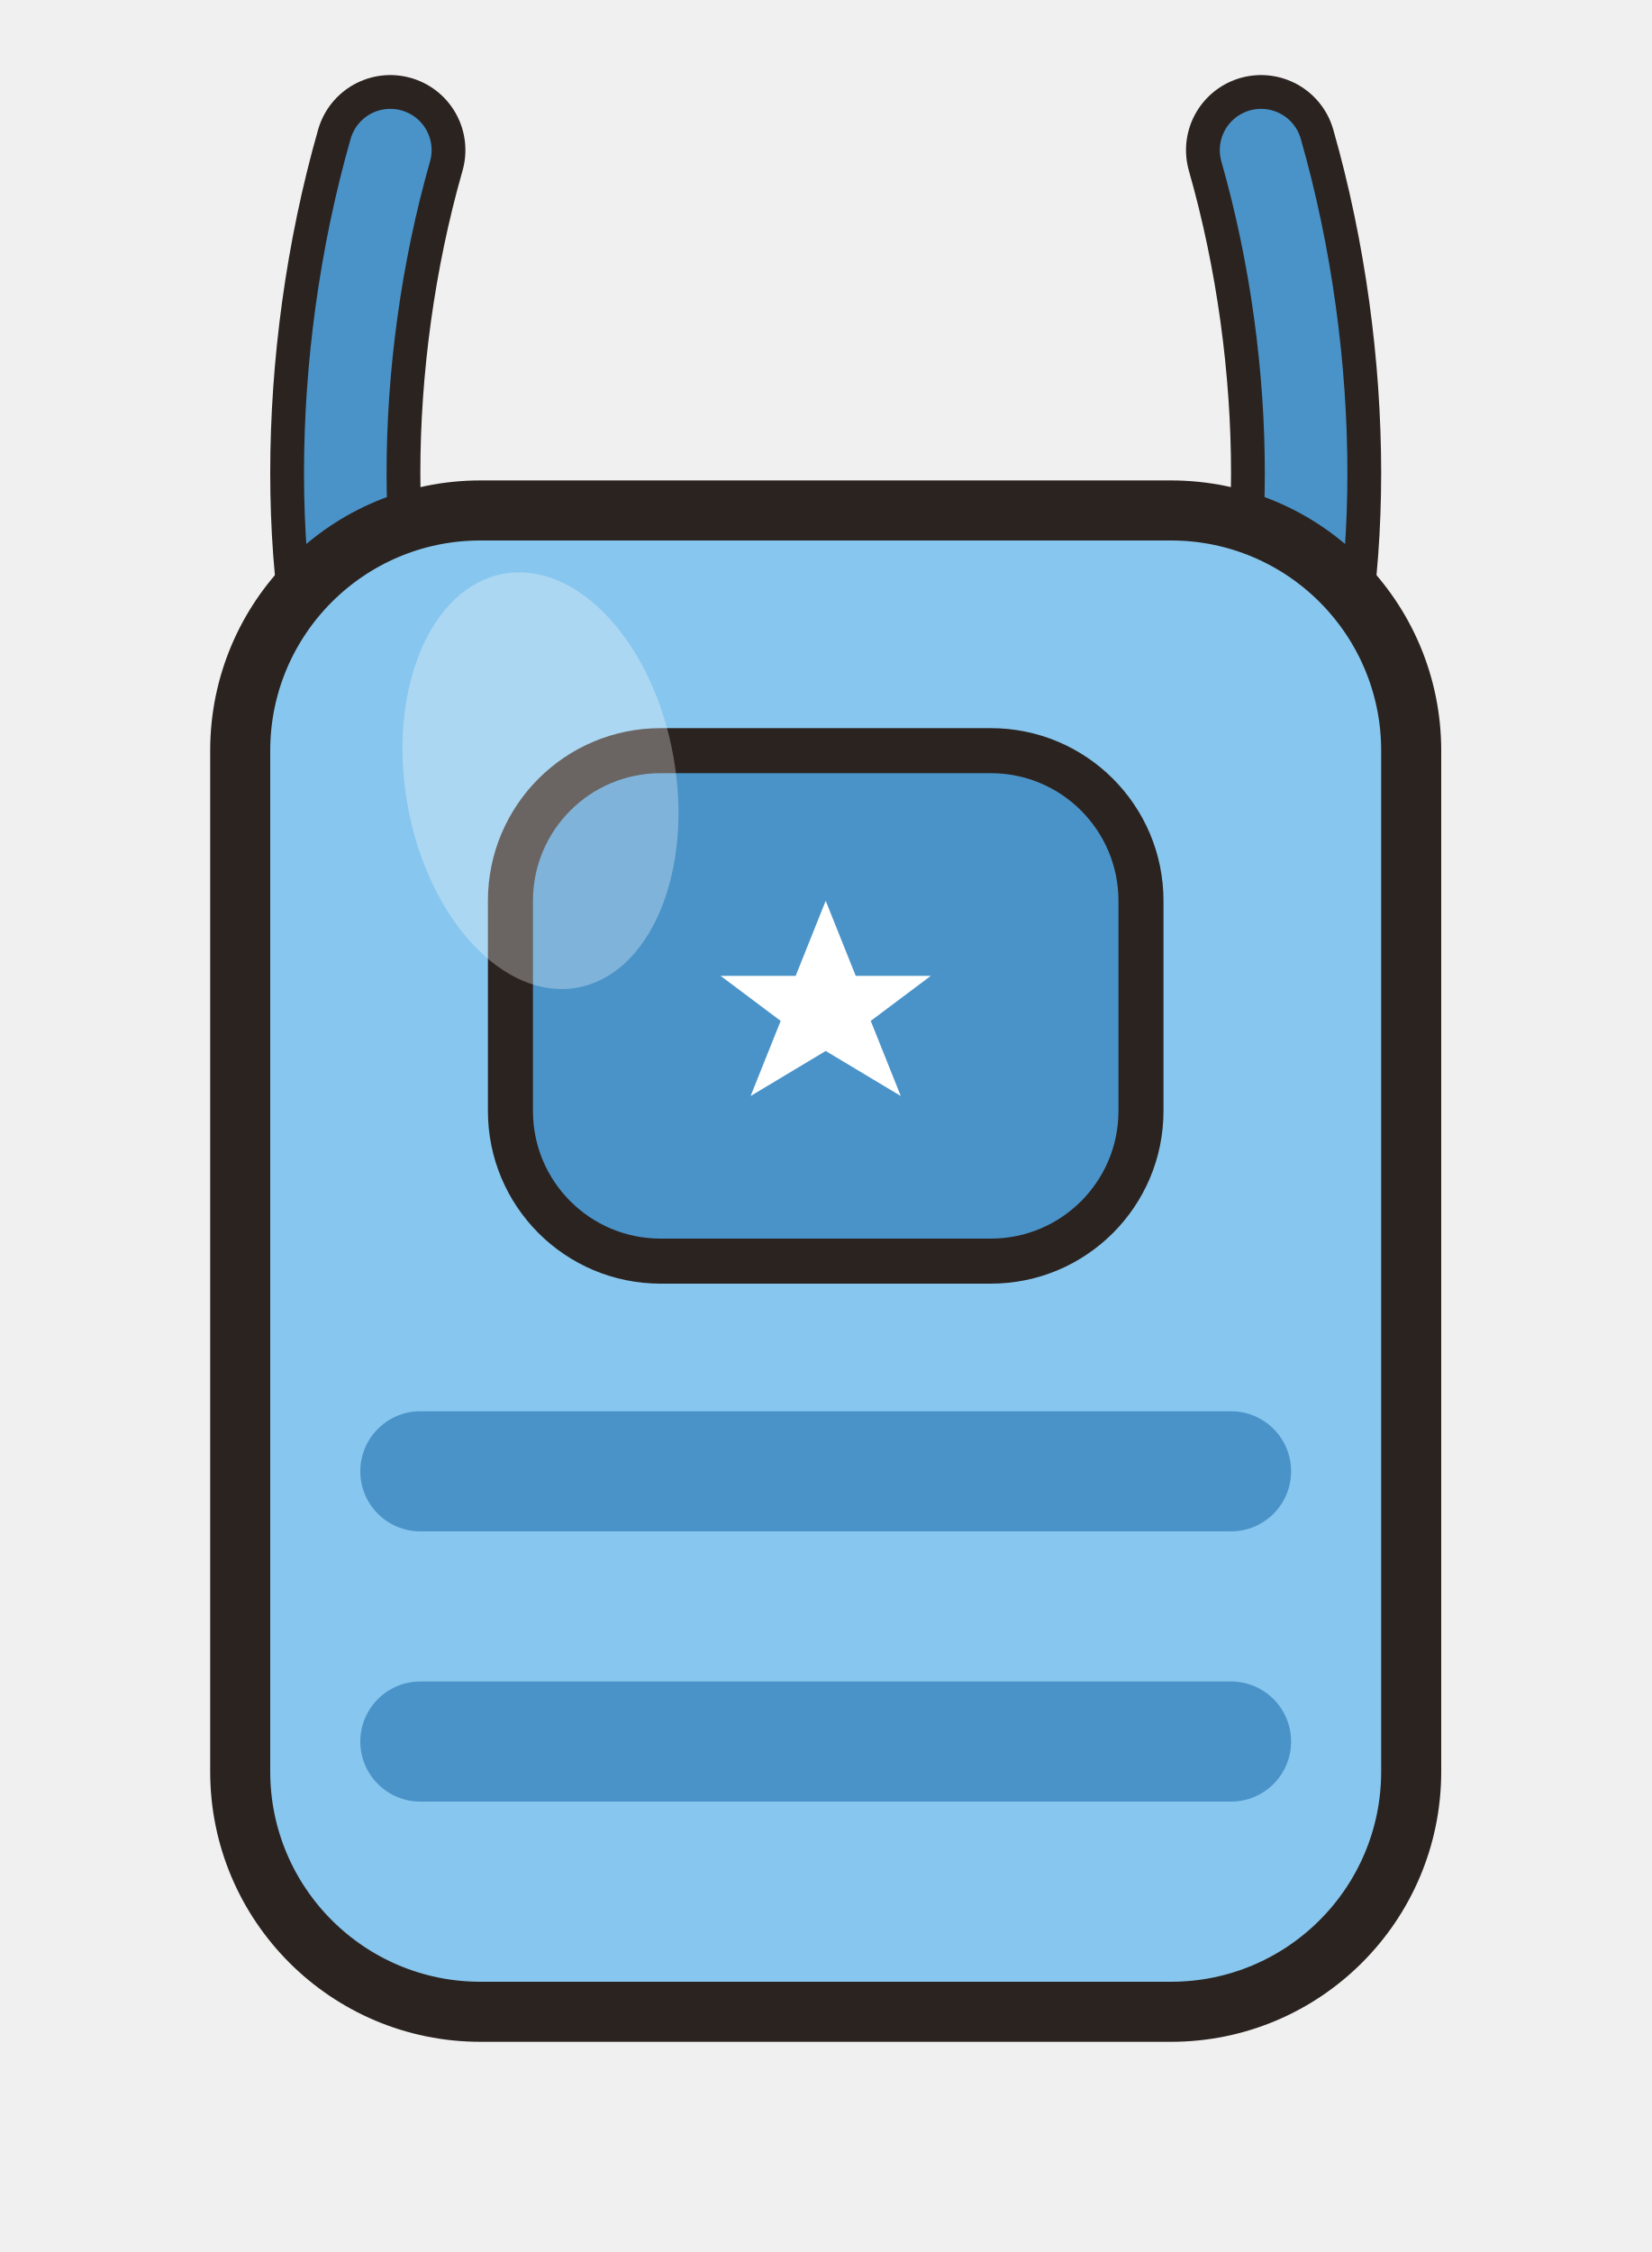
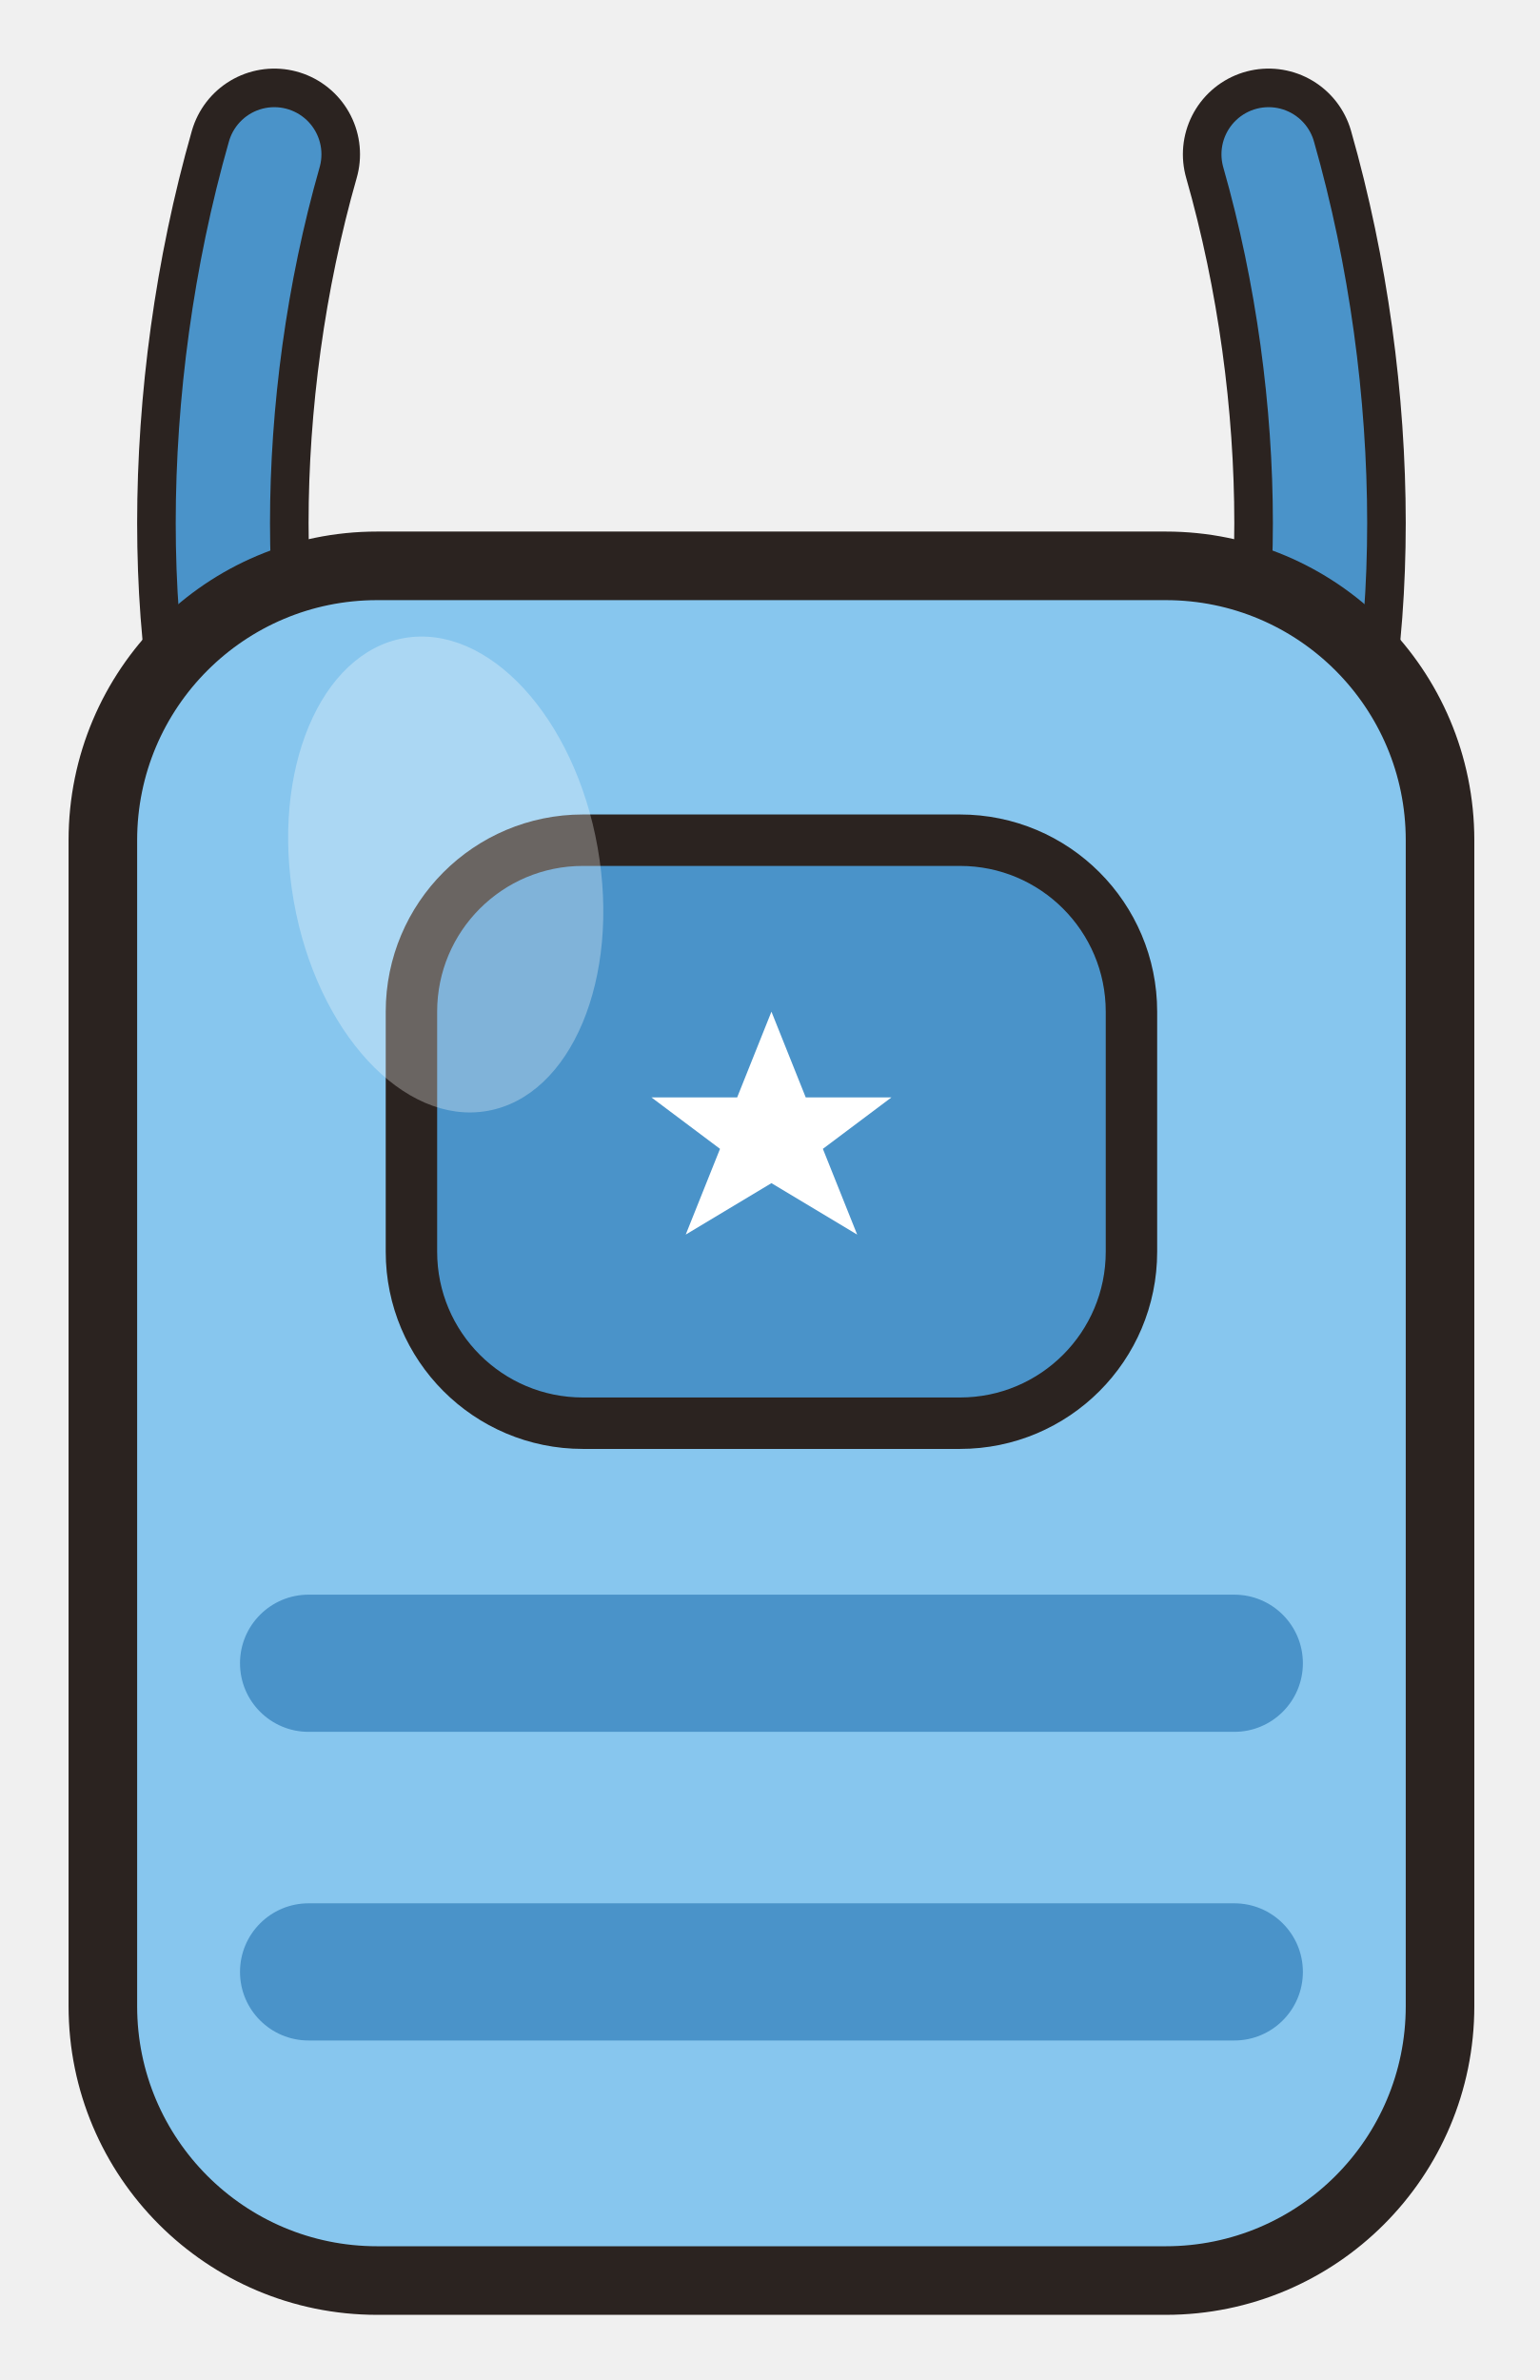
- <svg xmlns="http://www.w3.org/2000/svg" viewBox="0 0 110 150">
+ <svg xmlns="http://www.w3.org/2000/svg" viewBox="10 1 89.8 138.8">
  <path d="M 26 10 C 22 24 22 40 26 50" fill="none" stroke="#2B2320" stroke-width="10" stroke-linecap="round" />
  <path d="M 26 10 C 22 24 22 40 26 50" fill="none" stroke="#4A93C9" stroke-width="5.5" stroke-linecap="round" />
  <path d="M 84 10 C 88 24 88 40 84 50" fill="none" stroke="#2B2320" stroke-width="10" stroke-linecap="round" />
  <path d="M 84 10 C 88 24 88 40 84 50" fill="none" stroke="#4A93C9" stroke-width="5.5" stroke-linecap="round" />
  <rect x="16" y="34" width="78" height="100" rx="16" fill="#87C6EE" stroke="#2B2320" stroke-width="4" stroke-linejoin="round" />
  <rect x="34" y="50" width="42" height="34" rx="10" fill="#4A93C9" stroke="#2B2320" stroke-width="3" />
  <path d="M 55 60 L 57 65 L 62 65 L 58 68 L 60 73 L 55 70 L 50 73 L 52 68 L 48 65 L 53 65 Z" fill="#FFFFFF" />
  <rect x="24" y="94" width="62" height="8" rx="4" fill="#4A93C9" />
  <rect x="24" y="112" width="62" height="8" rx="4" fill="#4A93C9" />
  <ellipse cx="36" cy="52" rx="9" ry="14" fill="#FFFFFF" opacity="0.3" transform="rotate(-10 36 52)" />
</svg>
